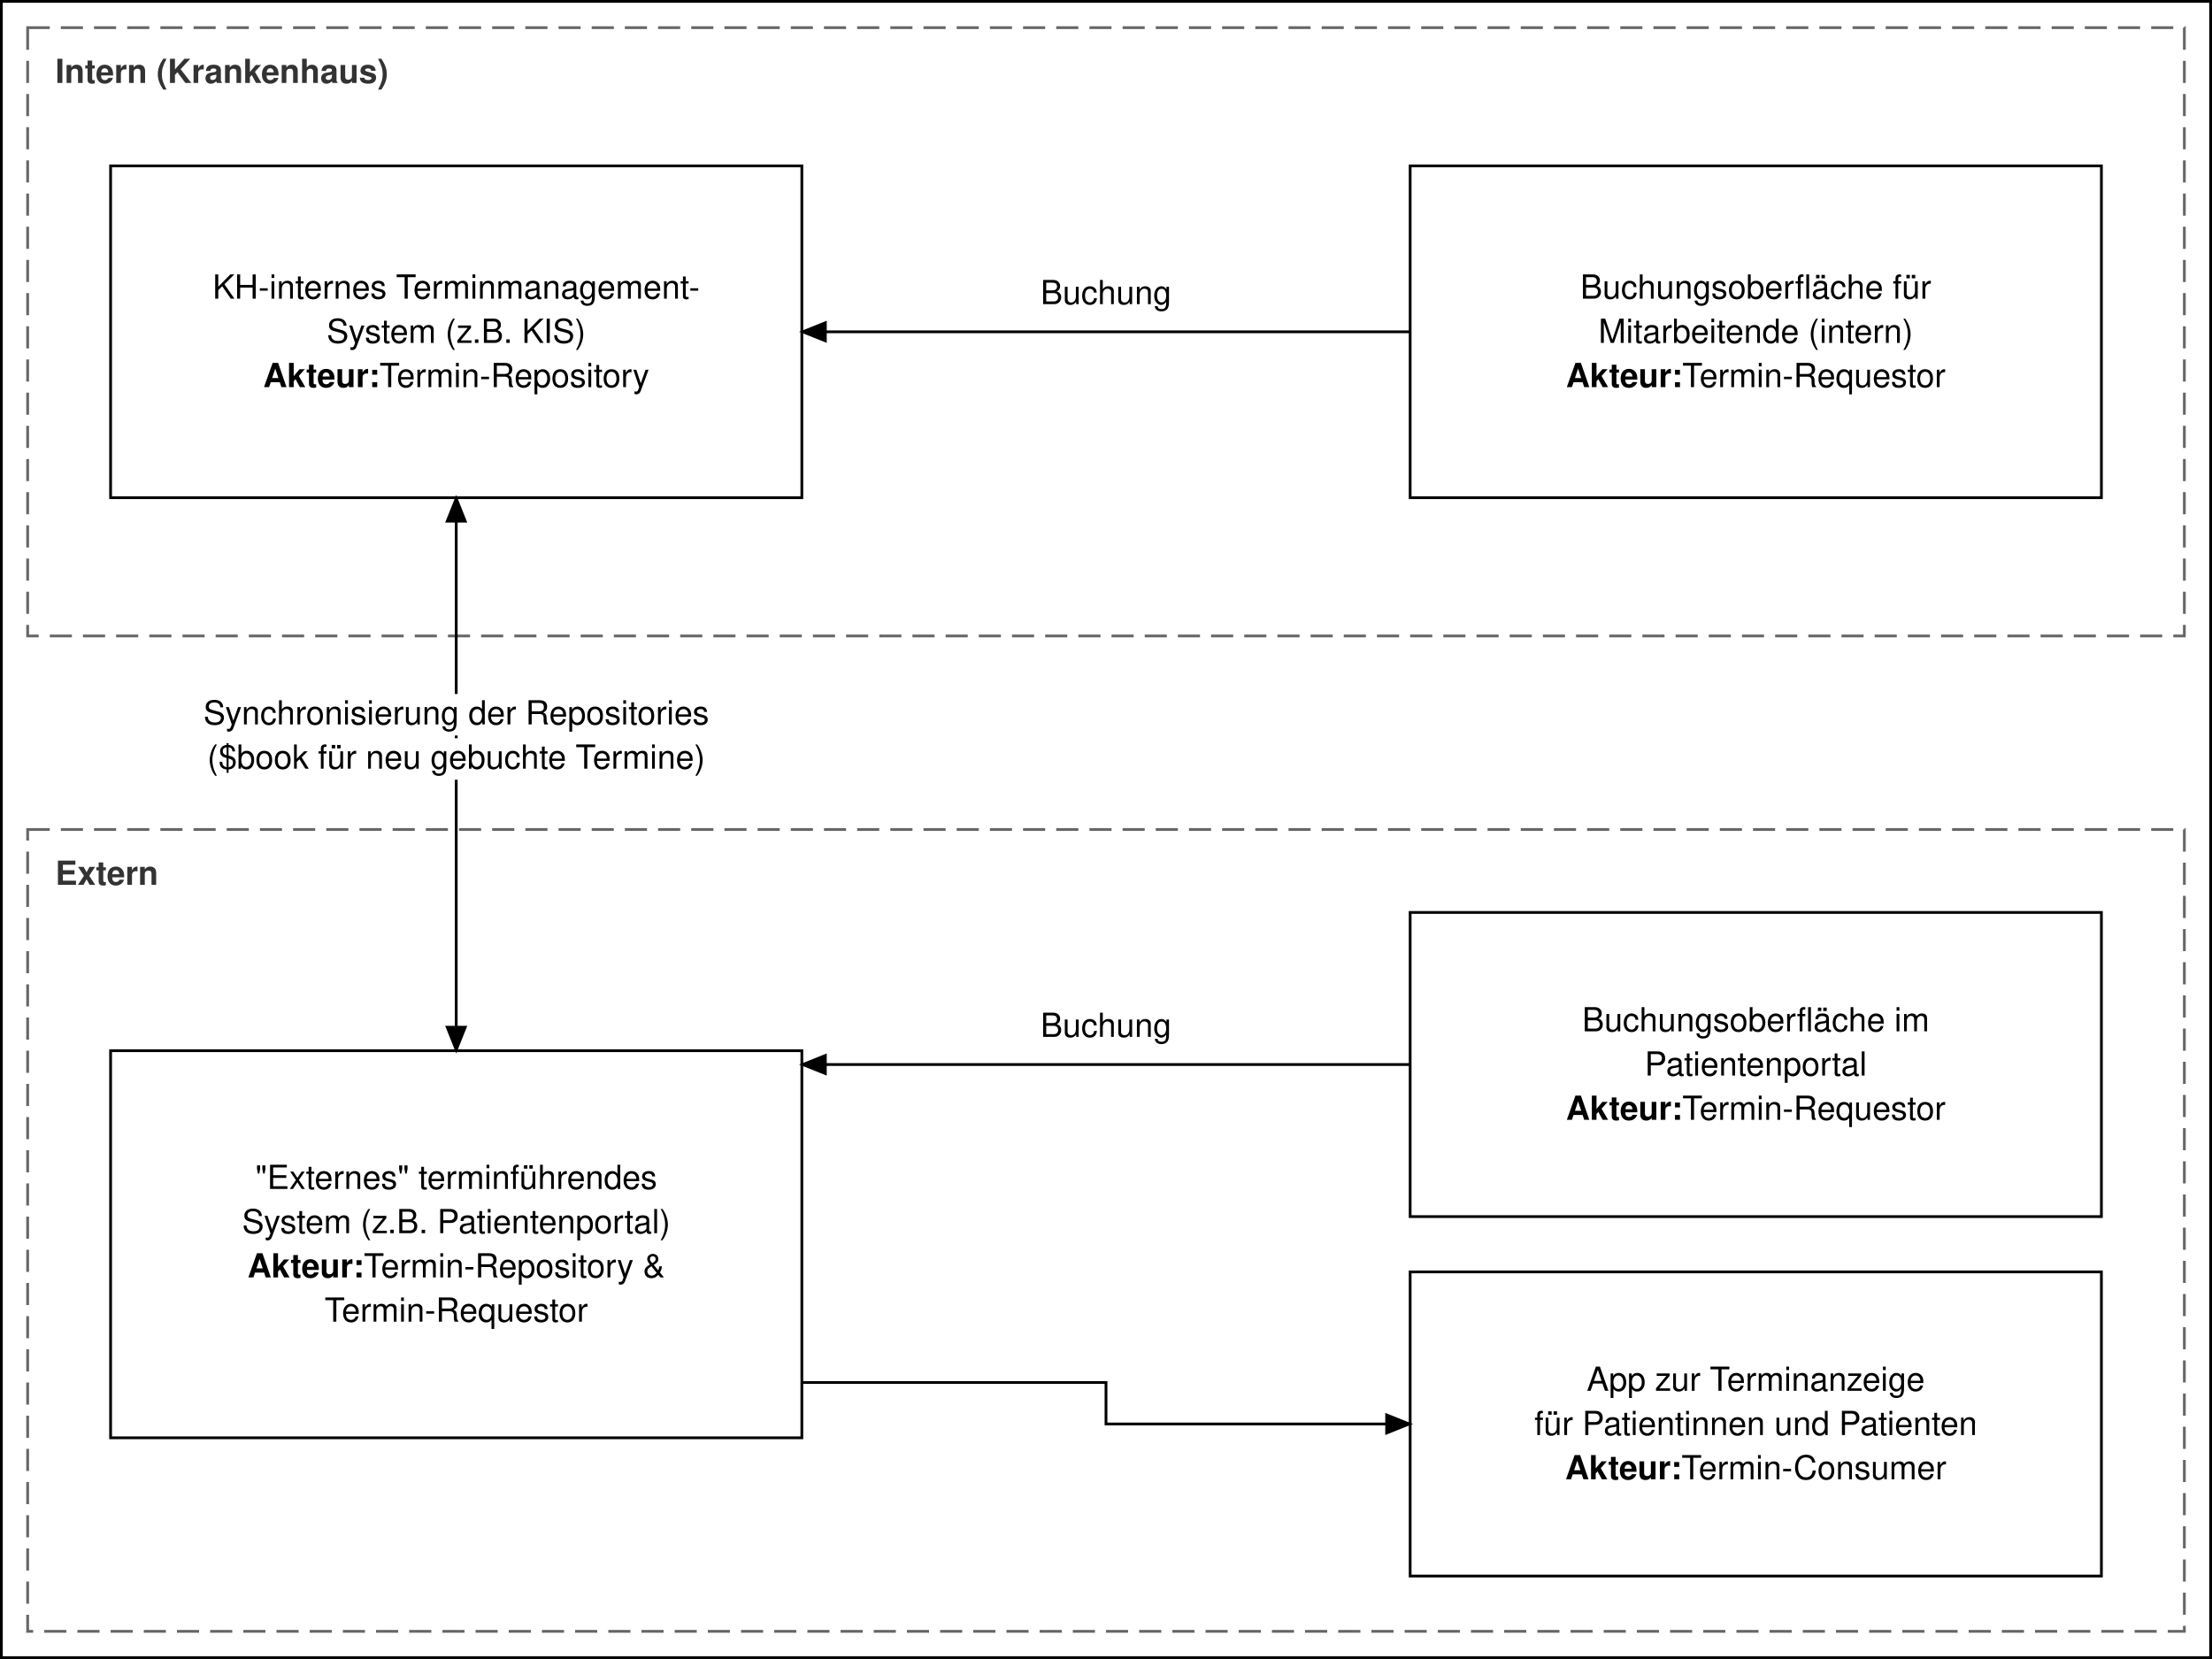
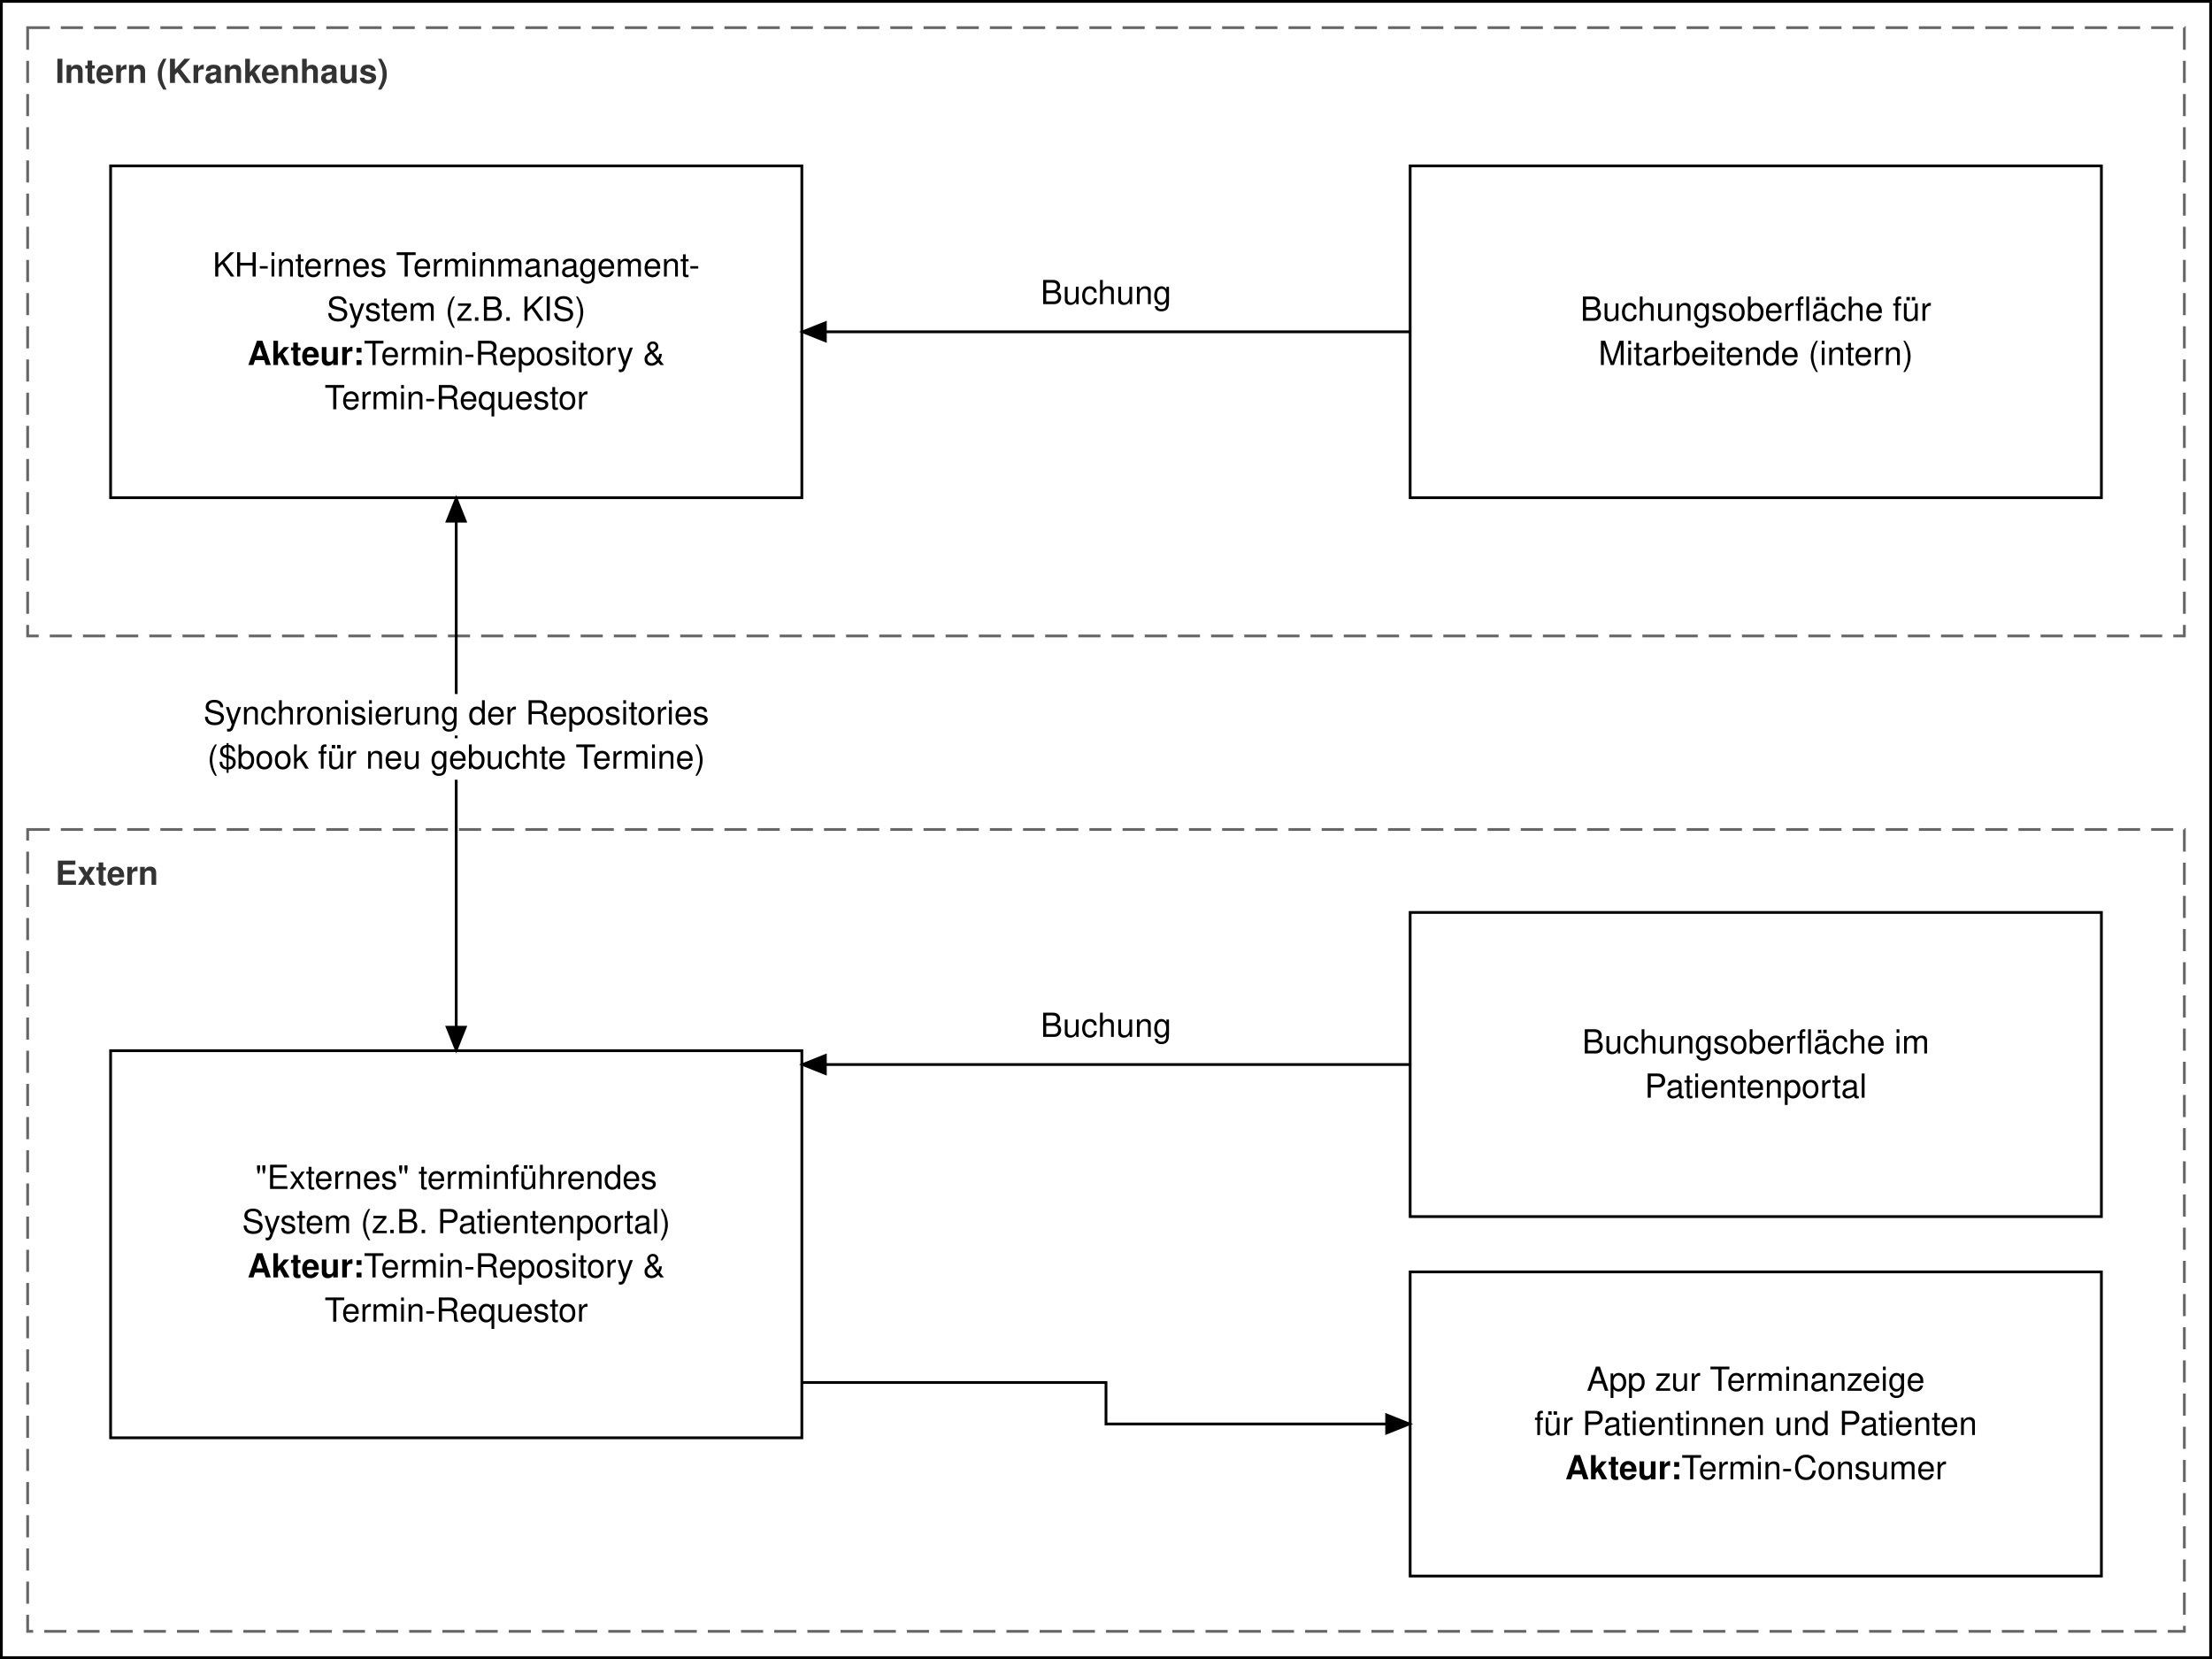
- <svg xmlns="http://www.w3.org/2000/svg" version="1.1" width="800px" height="600px" viewBox="0 0 800 600" content="&lt;mxfile host=&quot;app.diagrams.net&quot; scale=&quot;1&quot; border=&quot;0&quot;&gt;&lt;diagram name=&quot;Seite-1&quot; id=&quot;HLwqfvMwqY0_IKfiQzR9&quot;&gt;&lt;mxGraphModel dx=&quot;1410&quot; dy=&quot;735&quot; grid=&quot;1&quot; gridSize=&quot;10&quot; guides=&quot;1&quot; tooltips=&quot;1&quot; connect=&quot;1&quot; arrows=&quot;1&quot; fold=&quot;1&quot; page=&quot;1&quot; pageScale=&quot;1&quot; pageWidth=&quot;827&quot; pageHeight=&quot;1169&quot; math=&quot;0&quot; shadow=&quot;0&quot;&gt;&lt;root&gt;&lt;mxCell id=&quot;0&quot; /&gt;&lt;mxCell id=&quot;1&quot; parent=&quot;0&quot; /&gt;&lt;mxCell id=&quot;bg&quot; value=&quot;&quot; style=&quot;rounded=0;whiteSpace=wrap;html=1;&quot; vertex=&quot;1&quot; parent=&quot;1&quot;&gt;&lt;mxGeometry x=&quot;0&quot; y=&quot;0&quot; width=&quot;800&quot; height=&quot;600&quot; as=&quot;geometry&quot; /&gt;&lt;/mxCell&gt;&lt;mxCell id=&quot;c1&quot; value=&quot;&amp;lt;b&amp;gt;Intern (Krankenhaus)&amp;lt;/b&amp;gt;&quot; style=&quot;rounded=0;whiteSpace=wrap;html=1;fillColor=none;dashed=1;strokeColor=#666666;align=left;verticalAlign=top;spacingLeft=8;fontColor=#333333;&quot; vertex=&quot;1&quot; parent=&quot;1&quot;&gt;&lt;mxGeometry x=&quot;10&quot; y=&quot;10&quot; width=&quot;780&quot; height=&quot;220&quot; as=&quot;geometry&quot; /&gt;&lt;/mxCell&gt;&lt;mxCell id=&quot;c2&quot; value=&quot;&amp;lt;b&amp;gt;Extern&amp;lt;/b&amp;gt;&quot; style=&quot;rounded=0;whiteSpace=wrap;html=1;fillColor=none;dashed=1;strokeColor=#666666;align=left;verticalAlign=top;spacingLeft=8;fontColor=#333333;&quot; vertex=&quot;1&quot; parent=&quot;1&quot;&gt;&lt;mxGeometry x=&quot;10&quot; y=&quot;300&quot; width=&quot;780&quot; height=&quot;290&quot; as=&quot;geometry&quot; /&gt;&lt;/mxCell&gt;&lt;mxCell id=&quot;kis&quot; value=&quot;&amp;lt;div&amp;gt;KH-internes Terminmanagement-&amp;lt;/div&amp;gt;&amp;lt;div&amp;gt;System (z.B. KIS)&amp;lt;/div&amp;gt;&amp;lt;div&amp;gt;&amp;lt;b&amp;gt;Akteur: &amp;lt;/b&amp;gt;&amp;amp;nbsp;Termin-Repository&amp;lt;/div&amp;gt;&quot; style=&quot;rounded=0;whiteSpace=wrap;html=1;&quot; vertex=&quot;1&quot; parent=&quot;1&quot;&gt;&lt;mxGeometry x=&quot;40&quot; y=&quot;60&quot; width=&quot;250&quot; height=&quot;120&quot; as=&quot;geometry&quot; /&gt;&lt;/mxCell&gt;&lt;mxCell id=&quot;reqi&quot; value=&quot;&amp;lt;div&amp;gt;Buchungsoberfläche für&amp;lt;/div&amp;gt;&amp;lt;div&amp;gt;Mitarbeitende (intern)&amp;lt;/div&amp;gt;&amp;lt;div&amp;gt;&amp;lt;b&amp;gt;Akteur: &amp;lt;/b&amp;gt;&amp;amp;nbsp;Termin-Requestor&amp;lt;/div&amp;gt;&quot; style=&quot;rounded=0;whiteSpace=wrap;html=1;&quot; vertex=&quot;1&quot; parent=&quot;1&quot;&gt;&lt;mxGeometry x=&quot;510&quot; y=&quot;60&quot; width=&quot;250&quot; height=&quot;120&quot; as=&quot;geometry&quot; /&gt;&lt;/mxCell&gt;&lt;mxCell id=&quot;portal&quot; value=&quot;&amp;lt;div&amp;gt;&amp;quot;Externes&amp;quot; terminführendes&amp;lt;/div&amp;gt;&amp;lt;div&amp;gt;System (z.B. Patientenportal)&amp;lt;/div&amp;gt;&amp;lt;div&amp;gt;&amp;lt;b&amp;gt;Akteur: &amp;lt;/b&amp;gt;&amp;amp;nbsp;Termin-Repository &amp;amp;&amp;lt;/div&amp;gt;&amp;lt;div&amp;gt;Termin-Requestor&amp;lt;/div&amp;gt;&quot; style=&quot;rounded=0;whiteSpace=wrap;html=1;&quot; vertex=&quot;1&quot; parent=&quot;1&quot;&gt;&lt;mxGeometry x=&quot;40&quot; y=&quot;380&quot; width=&quot;250&quot; height=&quot;140&quot; as=&quot;geometry&quot; /&gt;&lt;/mxCell&gt;&lt;mxCell id=&quot;reqe&quot; value=&quot;&amp;lt;div&amp;gt;Buchungsoberfläche im&amp;lt;/div&amp;gt;&amp;lt;div&amp;gt;Patientenportal&amp;lt;/div&amp;gt;&amp;lt;div&amp;gt;&amp;lt;b&amp;gt;Akteur: &amp;lt;/b&amp;gt;&amp;amp;nbsp;Termin-Requestor&amp;lt;/div&amp;gt;&quot; style=&quot;rounded=0;whiteSpace=wrap;html=1;&quot; vertex=&quot;1&quot; parent=&quot;1&quot;&gt;&lt;mxGeometry x=&quot;510&quot; y=&quot;330&quot; width=&quot;250&quot; height=&quot;110&quot; as=&quot;geometry&quot; /&gt;&lt;/mxCell&gt;&lt;mxCell id=&quot;cons&quot; value=&quot;&amp;lt;div&amp;gt;App zur Terminanzeige&amp;lt;/div&amp;gt;&amp;lt;div&amp;gt;für Patientinnen und Patienten&amp;lt;/div&amp;gt;&amp;lt;div&amp;gt;&amp;lt;b&amp;gt;Akteur: &amp;lt;/b&amp;gt;&amp;amp;nbsp;Termin-Consumer&amp;lt;/div&amp;gt;&quot; style=&quot;rounded=0;whiteSpace=wrap;html=1;&quot; vertex=&quot;1&quot; parent=&quot;1&quot;&gt;&lt;mxGeometry x=&quot;510&quot; y=&quot;460&quot; width=&quot;250&quot; height=&quot;110&quot; as=&quot;geometry&quot; /&gt;&lt;/mxCell&gt;&lt;mxCell id=&quot;e1&quot; value=&quot;Buchung&quot; style=&quot;edgeStyle=orthogonalEdgeStyle;rounded=0;orthogonalLoop=1;html=1;&quot; edge=&quot;1&quot; parent=&quot;1&quot; source=&quot;reqi&quot; target=&quot;kis&quot;&gt;&lt;mxGeometry relative=&quot;1&quot; as=&quot;geometry&quot;&gt;&lt;mxPoint x=&quot;510&quot; y=&quot;120&quot; as=&quot;sourcePoint&quot; /&gt;&lt;mxPoint x=&quot;290&quot; y=&quot;120&quot; as=&quot;targetPoint&quot; /&gt;&lt;/mxGeometry&gt;&lt;/mxCell&gt;&lt;mxCell id=&quot;e2&quot; value=&quot;Synchronisierung der Repositories&amp;lt;br&amp;gt;($book für neu gebuchte Termine)&quot; style=&quot;startArrow=classic;startFill=1;edgeStyle=orthogonalEdgeStyle;rounded=0;orthogonalLoop=1;html=1;&quot; edge=&quot;1&quot; parent=&quot;1&quot; source=&quot;portal&quot; target=&quot;kis&quot;&gt;&lt;mxGeometry relative=&quot;1&quot; as=&quot;geometry&quot;&gt;&lt;mxPoint x=&quot;165&quot; y=&quot;380&quot; as=&quot;sourcePoint&quot; /&gt;&lt;mxPoint x=&quot;165&quot; y=&quot;180&quot; as=&quot;targetPoint&quot; /&gt;&lt;/mxGeometry&gt;&lt;/mxCell&gt;&lt;mxCell id=&quot;e3&quot; value=&quot;Buchung&quot; style=&quot;edgeStyle=orthogonalEdgeStyle;rounded=0;orthogonalLoop=1;html=1;&quot; edge=&quot;1&quot; parent=&quot;1&quot; source=&quot;reqe&quot; target=&quot;portal&quot;&gt;&lt;mxGeometry relative=&quot;1&quot; as=&quot;geometry&quot;&gt;&lt;mxPoint x=&quot;510&quot; y=&quot;385&quot; as=&quot;sourcePoint&quot; /&gt;&lt;mxPoint x=&quot;290&quot; y=&quot;385&quot; as=&quot;targetPoint&quot; /&gt;&lt;/mxGeometry&gt;&lt;/mxCell&gt;&lt;mxCell id=&quot;e4&quot; value=&quot;&quot; style=&quot;edgeStyle=orthogonalEdgeStyle;rounded=0;orthogonalLoop=1;html=1;&quot; edge=&quot;1&quot; parent=&quot;1&quot; source=&quot;portal&quot; target=&quot;cons&quot;&gt;&lt;mxGeometry relative=&quot;1&quot; as=&quot;geometry&quot;&gt;&lt;mxPoint x=&quot;290&quot; y=&quot;500&quot; as=&quot;sourcePoint&quot; /&gt;&lt;mxPoint x=&quot;510&quot; y=&quot;515&quot; as=&quot;targetPoint&quot; /&gt;&lt;Array as=&quot;points&quot;&gt;&lt;mxPoint x=&quot;400&quot; y=&quot;500&quot; /&gt;&lt;mxPoint x=&quot;400&quot; y=&quot;515&quot; /&gt;&lt;/Array&gt;&lt;/mxGeometry&gt;&lt;/mxCell&gt;&lt;/root&gt;&lt;/mxGraphModel&gt;&lt;/diagram&gt;&lt;/mxfile&gt;">
+ <svg xmlns="http://www.w3.org/2000/svg" version="1.1" width="800px" height="600px" viewBox="0 0 800 600" content="&lt;mxfile host=&quot;app.diagrams.net&quot; scale=&quot;1&quot; border=&quot;0&quot;&gt;&lt;diagram name=&quot;Seite-1&quot; id=&quot;HLwqfvMwqY0_IKfiQzR9&quot;&gt;&lt;mxGraphModel dx=&quot;1410&quot; dy=&quot;735&quot; grid=&quot;1&quot; gridSize=&quot;10&quot; guides=&quot;1&quot; tooltips=&quot;1&quot; connect=&quot;1&quot; arrows=&quot;1&quot; fold=&quot;1&quot; page=&quot;1&quot; pageScale=&quot;1&quot; pageWidth=&quot;827&quot; pageHeight=&quot;1169&quot; math=&quot;0&quot; shadow=&quot;0&quot;&gt;&lt;root&gt;&lt;mxCell id=&quot;0&quot; /&gt;&lt;mxCell id=&quot;1&quot; parent=&quot;0&quot; /&gt;&lt;mxCell id=&quot;bg&quot; value=&quot;&quot; style=&quot;rounded=0;whiteSpace=wrap;html=1;&quot; vertex=&quot;1&quot; parent=&quot;1&quot;&gt;&lt;mxGeometry x=&quot;0&quot; y=&quot;0&quot; width=&quot;800&quot; height=&quot;600&quot; as=&quot;geometry&quot; /&gt;&lt;/mxCell&gt;&lt;mxCell id=&quot;c1&quot; value=&quot;&amp;lt;b&amp;gt;Intern (Krankenhaus)&amp;lt;/b&amp;gt;&quot; style=&quot;rounded=0;whiteSpace=wrap;html=1;fillColor=none;dashed=1;strokeColor=#666666;align=left;verticalAlign=top;spacingLeft=8;fontColor=#333333;&quot; vertex=&quot;1&quot; parent=&quot;1&quot;&gt;&lt;mxGeometry x=&quot;10&quot; y=&quot;10&quot; width=&quot;780&quot; height=&quot;220&quot; as=&quot;geometry&quot; /&gt;&lt;/mxCell&gt;&lt;mxCell id=&quot;c2&quot; value=&quot;&amp;lt;b&amp;gt;Extern&amp;lt;/b&amp;gt;&quot; style=&quot;rounded=0;whiteSpace=wrap;html=1;fillColor=none;dashed=1;strokeColor=#666666;align=left;verticalAlign=top;spacingLeft=8;fontColor=#333333;&quot; vertex=&quot;1&quot; parent=&quot;1&quot;&gt;&lt;mxGeometry x=&quot;10&quot; y=&quot;300&quot; width=&quot;780&quot; height=&quot;290&quot; as=&quot;geometry&quot; /&gt;&lt;/mxCell&gt;&lt;mxCell id=&quot;kis&quot; value=&quot;&amp;lt;div&amp;gt;KH-internes Terminmanagement-&amp;lt;/div&amp;gt;&amp;lt;div&amp;gt;System (z.B. KIS)&amp;lt;/div&amp;gt;&amp;lt;div&amp;gt;&amp;lt;b&amp;gt;Akteur: &amp;lt;/b&amp;gt;&amp;amp;nbsp;Termin-Repository &amp;amp;amp;&amp;lt;/div&amp;gt;&amp;lt;div&amp;gt;Termin-Requestor&amp;lt;/div&amp;gt;&quot; style=&quot;rounded=0;whiteSpace=wrap;html=1;&quot; vertex=&quot;1&quot; parent=&quot;1&quot;&gt;&lt;mxGeometry x=&quot;40&quot; y=&quot;60&quot; width=&quot;250&quot; height=&quot;120&quot; as=&quot;geometry&quot; /&gt;&lt;/mxCell&gt;&lt;mxCell id=&quot;reqi&quot; value=&quot;&amp;lt;div&amp;gt;Buchungsoberfläche für&amp;lt;/div&amp;gt;&amp;lt;div&amp;gt;Mitarbeitende (intern)&amp;lt;/div&amp;gt;&quot; style=&quot;rounded=0;whiteSpace=wrap;html=1;&quot; vertex=&quot;1&quot; parent=&quot;1&quot;&gt;&lt;mxGeometry x=&quot;510&quot; y=&quot;60&quot; width=&quot;250&quot; height=&quot;120&quot; as=&quot;geometry&quot; /&gt;&lt;/mxCell&gt;&lt;mxCell id=&quot;portal&quot; value=&quot;&amp;lt;div&amp;gt;&amp;quot;Externes&amp;quot; terminführendes&amp;lt;/div&amp;gt;&amp;lt;div&amp;gt;System (z.B. Patientenportal)&amp;lt;/div&amp;gt;&amp;lt;div&amp;gt;&amp;lt;b&amp;gt;Akteur: &amp;lt;/b&amp;gt;&amp;amp;nbsp;Termin-Repository &amp;amp;&amp;lt;/div&amp;gt;&amp;lt;div&amp;gt;Termin-Requestor&amp;lt;/div&amp;gt;&quot; style=&quot;rounded=0;whiteSpace=wrap;html=1;&quot; vertex=&quot;1&quot; parent=&quot;1&quot;&gt;&lt;mxGeometry x=&quot;40&quot; y=&quot;380&quot; width=&quot;250&quot; height=&quot;140&quot; as=&quot;geometry&quot; /&gt;&lt;/mxCell&gt;&lt;mxCell id=&quot;reqe&quot; value=&quot;&amp;lt;div&amp;gt;Buchungsoberfläche im&amp;lt;/div&amp;gt;&amp;lt;div&amp;gt;Patientenportal&amp;lt;/div&amp;gt;&quot; style=&quot;rounded=0;whiteSpace=wrap;html=1;&quot; vertex=&quot;1&quot; parent=&quot;1&quot;&gt;&lt;mxGeometry x=&quot;510&quot; y=&quot;330&quot; width=&quot;250&quot; height=&quot;110&quot; as=&quot;geometry&quot; /&gt;&lt;/mxCell&gt;&lt;mxCell id=&quot;cons&quot; value=&quot;&amp;lt;div&amp;gt;App zur Terminanzeige&amp;lt;/div&amp;gt;&amp;lt;div&amp;gt;für Patientinnen und Patienten&amp;lt;/div&amp;gt;&amp;lt;div&amp;gt;&amp;lt;b&amp;gt;Akteur: &amp;lt;/b&amp;gt;&amp;amp;nbsp;Termin-Consumer&amp;lt;/div&amp;gt;&quot; style=&quot;rounded=0;whiteSpace=wrap;html=1;&quot; vertex=&quot;1&quot; parent=&quot;1&quot;&gt;&lt;mxGeometry x=&quot;510&quot; y=&quot;460&quot; width=&quot;250&quot; height=&quot;110&quot; as=&quot;geometry&quot; /&gt;&lt;/mxCell&gt;&lt;mxCell id=&quot;e1&quot; value=&quot;Buchung&quot; style=&quot;edgeStyle=orthogonalEdgeStyle;rounded=0;orthogonalLoop=1;html=1;&quot; edge=&quot;1&quot; parent=&quot;1&quot; source=&quot;reqi&quot; target=&quot;kis&quot;&gt;&lt;mxGeometry relative=&quot;1&quot; as=&quot;geometry&quot;&gt;&lt;mxPoint x=&quot;510&quot; y=&quot;120&quot; as=&quot;sourcePoint&quot; /&gt;&lt;mxPoint x=&quot;290&quot; y=&quot;120&quot; as=&quot;targetPoint&quot; /&gt;&lt;/mxGeometry&gt;&lt;/mxCell&gt;&lt;mxCell id=&quot;e2&quot; value=&quot;Synchronisierung der Repositories&amp;lt;br&amp;gt;($book für neu gebuchte Termine)&quot; style=&quot;startArrow=classic;startFill=1;edgeStyle=orthogonalEdgeStyle;rounded=0;orthogonalLoop=1;html=1;&quot; edge=&quot;1&quot; parent=&quot;1&quot; source=&quot;portal&quot; target=&quot;kis&quot;&gt;&lt;mxGeometry relative=&quot;1&quot; as=&quot;geometry&quot;&gt;&lt;mxPoint x=&quot;165&quot; y=&quot;380&quot; as=&quot;sourcePoint&quot; /&gt;&lt;mxPoint x=&quot;165&quot; y=&quot;180&quot; as=&quot;targetPoint&quot; /&gt;&lt;/mxGeometry&gt;&lt;/mxCell&gt;&lt;mxCell id=&quot;e3&quot; value=&quot;Buchung&quot; style=&quot;edgeStyle=orthogonalEdgeStyle;rounded=0;orthogonalLoop=1;html=1;&quot; edge=&quot;1&quot; parent=&quot;1&quot; source=&quot;reqe&quot; target=&quot;portal&quot;&gt;&lt;mxGeometry relative=&quot;1&quot; as=&quot;geometry&quot;&gt;&lt;mxPoint x=&quot;510&quot; y=&quot;385&quot; as=&quot;sourcePoint&quot; /&gt;&lt;mxPoint x=&quot;290&quot; y=&quot;385&quot; as=&quot;targetPoint&quot; /&gt;&lt;/mxGeometry&gt;&lt;/mxCell&gt;&lt;mxCell id=&quot;e4&quot; value=&quot;&quot; style=&quot;edgeStyle=orthogonalEdgeStyle;rounded=0;orthogonalLoop=1;html=1;&quot; edge=&quot;1&quot; parent=&quot;1&quot; source=&quot;portal&quot; target=&quot;cons&quot;&gt;&lt;mxGeometry relative=&quot;1&quot; as=&quot;geometry&quot;&gt;&lt;mxPoint x=&quot;290&quot; y=&quot;500&quot; as=&quot;sourcePoint&quot; /&gt;&lt;mxPoint x=&quot;510&quot; y=&quot;515&quot; as=&quot;targetPoint&quot; /&gt;&lt;Array as=&quot;points&quot;&gt;&lt;mxPoint x=&quot;400&quot; y=&quot;500&quot; /&gt;&lt;mxPoint x=&quot;400&quot; y=&quot;515&quot; /&gt;&lt;/Array&gt;&lt;/mxGeometry&gt;&lt;/mxCell&gt;&lt;/root&gt;&lt;/mxGraphModel&gt;&lt;/diagram&gt;&lt;/mxfile&gt;">
  <g>
    <rect x="0.5" y="0.5" width="799" height="599" fill="#ffffff" stroke="#000000" />
    <rect x="10" y="10" width="780" height="220" fill="none" stroke="#666666" stroke-dasharray="8 4" />
    <text x="20" y="30" font-family="Helvetica, Arial, sans-serif" font-size="12px" font-weight="bold" fill="#333333">Intern (Krankenhaus)</text>
    <rect x="10" y="300" width="780" height="290" fill="none" stroke="#666666" stroke-dasharray="8 4" />
    <text x="20" y="320" font-family="Helvetica, Arial, sans-serif" font-size="12px" font-weight="bold" fill="#333333">Extern</text>
    <rect x="40" y="60" width="250" height="120" fill="#ffffff" stroke="#000000" />
-     <text x="165.0" y="108.0" font-family="Helvetica, Arial, sans-serif" font-size="12px" text-anchor="middle" fill="#000000">KH-internes Terminmanagement-</text>
-     <text x="165.0" y="124.0" font-family="Helvetica, Arial, sans-serif" font-size="12px" text-anchor="middle" fill="#000000">System (z.B. KIS)</text>
-     <text x="165.0" y="140.0" font-family="Helvetica, Arial, sans-serif" font-size="12px" text-anchor="middle" fill="#000000">
-       <tspan font-weight="bold">Akteur: </tspan>Termin-Repository</text>
+     <text x="165.0" y="100.0" font-family="Helvetica, Arial, sans-serif" font-size="12px" text-anchor="middle" fill="#000000">KH-internes Terminmanagement-</text>
+     <text x="165.0" y="116.0" font-family="Helvetica, Arial, sans-serif" font-size="12px" text-anchor="middle" fill="#000000">System (z.B. KIS)</text>
+     <text x="165.0" y="132.0" font-family="Helvetica, Arial, sans-serif" font-size="12px" text-anchor="middle" fill="#000000">
+       <tspan font-weight="bold">Akteur: </tspan>Termin-Repository &amp;</text>
+     <text x="165.0" y="148.0" font-family="Helvetica, Arial, sans-serif" font-size="12px" text-anchor="middle" fill="#000000">Termin-Requestor</text>
    <rect x="510" y="60" width="250" height="120" fill="#ffffff" stroke="#000000" />
-     <text x="635.0" y="108.0" font-family="Helvetica, Arial, sans-serif" font-size="12px" text-anchor="middle" fill="#000000">Buchungsoberfläche für</text>
-     <text x="635.0" y="124.0" font-family="Helvetica, Arial, sans-serif" font-size="12px" text-anchor="middle" fill="#000000">Mitarbeitende (intern)</text>
-     <text x="635.0" y="140.0" font-family="Helvetica, Arial, sans-serif" font-size="12px" text-anchor="middle" fill="#000000">
-       <tspan font-weight="bold">Akteur: </tspan>Termin-Requestor</text>
+     <text x="635.0" y="116.0" font-family="Helvetica, Arial, sans-serif" font-size="12px" text-anchor="middle" fill="#000000">Buchungsoberfläche für</text>
+     <text x="635.0" y="132.0" font-family="Helvetica, Arial, sans-serif" font-size="12px" text-anchor="middle" fill="#000000">Mitarbeitende (intern)</text>
    <rect x="40" y="380" width="250" height="140" fill="#ffffff" stroke="#000000" />
    <text x="165.0" y="430.0" font-family="Helvetica, Arial, sans-serif" font-size="12px" text-anchor="middle" fill="#000000">"Externes" terminführendes</text>
    <text x="165.0" y="446.0" font-family="Helvetica, Arial, sans-serif" font-size="12px" text-anchor="middle" fill="#000000">System (z.B. Patientenportal)</text>
    <text x="165.0" y="462.0" font-family="Helvetica, Arial, sans-serif" font-size="12px" text-anchor="middle" fill="#000000">
      <tspan font-weight="bold">Akteur: </tspan>Termin-Repository &amp;</text>
    <text x="165.0" y="478.0" font-family="Helvetica, Arial, sans-serif" font-size="12px" text-anchor="middle" fill="#000000">Termin-Requestor</text>
    <rect x="510" y="330" width="250" height="110" fill="#ffffff" stroke="#000000" />
-     <text x="635.0" y="373.0" font-family="Helvetica, Arial, sans-serif" font-size="12px" text-anchor="middle" fill="#000000">Buchungsoberfläche im</text>
-     <text x="635.0" y="389.0" font-family="Helvetica, Arial, sans-serif" font-size="12px" text-anchor="middle" fill="#000000">Patientenportal</text>
-     <text x="635.0" y="405.0" font-family="Helvetica, Arial, sans-serif" font-size="12px" text-anchor="middle" fill="#000000">
-       <tspan font-weight="bold">Akteur: </tspan>Termin-Requestor</text>
+     <text x="635.0" y="381.0" font-family="Helvetica, Arial, sans-serif" font-size="12px" text-anchor="middle" fill="#000000">Buchungsoberfläche im</text>
+     <text x="635.0" y="397.0" font-family="Helvetica, Arial, sans-serif" font-size="12px" text-anchor="middle" fill="#000000">Patientenportal</text>
    <rect x="510" y="460" width="250" height="110" fill="#ffffff" stroke="#000000" />
    <text x="635.0" y="503.0" font-family="Helvetica, Arial, sans-serif" font-size="12px" text-anchor="middle" fill="#000000">App zur Terminanzeige</text>
    <text x="635.0" y="519.0" font-family="Helvetica, Arial, sans-serif" font-size="12px" text-anchor="middle" fill="#000000">für Patientinnen und Patienten</text>
    <text x="635.0" y="535.0" font-family="Helvetica, Arial, sans-serif" font-size="12px" text-anchor="middle" fill="#000000">
      <tspan font-weight="bold">Akteur: </tspan>Termin-Consumer</text>
    <defs>
      <marker id="arr" markerWidth="10" markerHeight="8" refX="9" refY="4" orient="auto">
        <path d="M0,0 L10,4 L0,8 z" fill="#000000" />
      </marker>
      <marker id="arrs" markerWidth="10" markerHeight="8" refX="1" refY="4" orient="auto">
        <path d="M10,0 L0,4 L10,8 z" fill="#000000" />
      </marker>
    </defs>
    <path d="M510,120 L290,120" fill="none" stroke="#000000" marker-end="url(#arr)" />
    <path d="M165,380 L165,180" fill="none" stroke="#000000" marker-end="url(#arr)" marker-start="url(#arrs)" />
    <path d="M510,385 L290,385" fill="none" stroke="#000000" marker-end="url(#arr)" />
    <path d="M290,500 L400,500 L400,515 L510,515" fill="none" stroke="#000000" marker-end="url(#arr)" />
    <rect x="373.95" y="99" width="52.1" height="15" fill="#ffffff" />
    <text x="400" y="110" font-family="Helvetica, Arial, sans-serif" font-size="12px" text-anchor="middle" fill="#000000">Buchung</text>
    <rect x="57.0" y="251" width="215.9" height="15" fill="#ffffff" />
    <text x="165" y="262" font-family="Helvetica, Arial, sans-serif" font-size="12px" text-anchor="middle" fill="#000000">Synchronisierung der Repositories</text>
    <rect x="373.95" y="364" width="52.1" height="15" fill="#ffffff" />
    <text x="400" y="375" font-family="Helvetica, Arial, sans-serif" font-size="12px" text-anchor="middle" fill="#000000">Buchung</text>
    <rect x="60.2" y="267" width="209.6" height="15" fill="#ffffff" />
    <text x="165" y="278" font-family="Helvetica, Arial, sans-serif" font-size="12px" text-anchor="middle" fill="#000000">($book für neu gebuchte Termine)</text>
  </g>
</svg>
